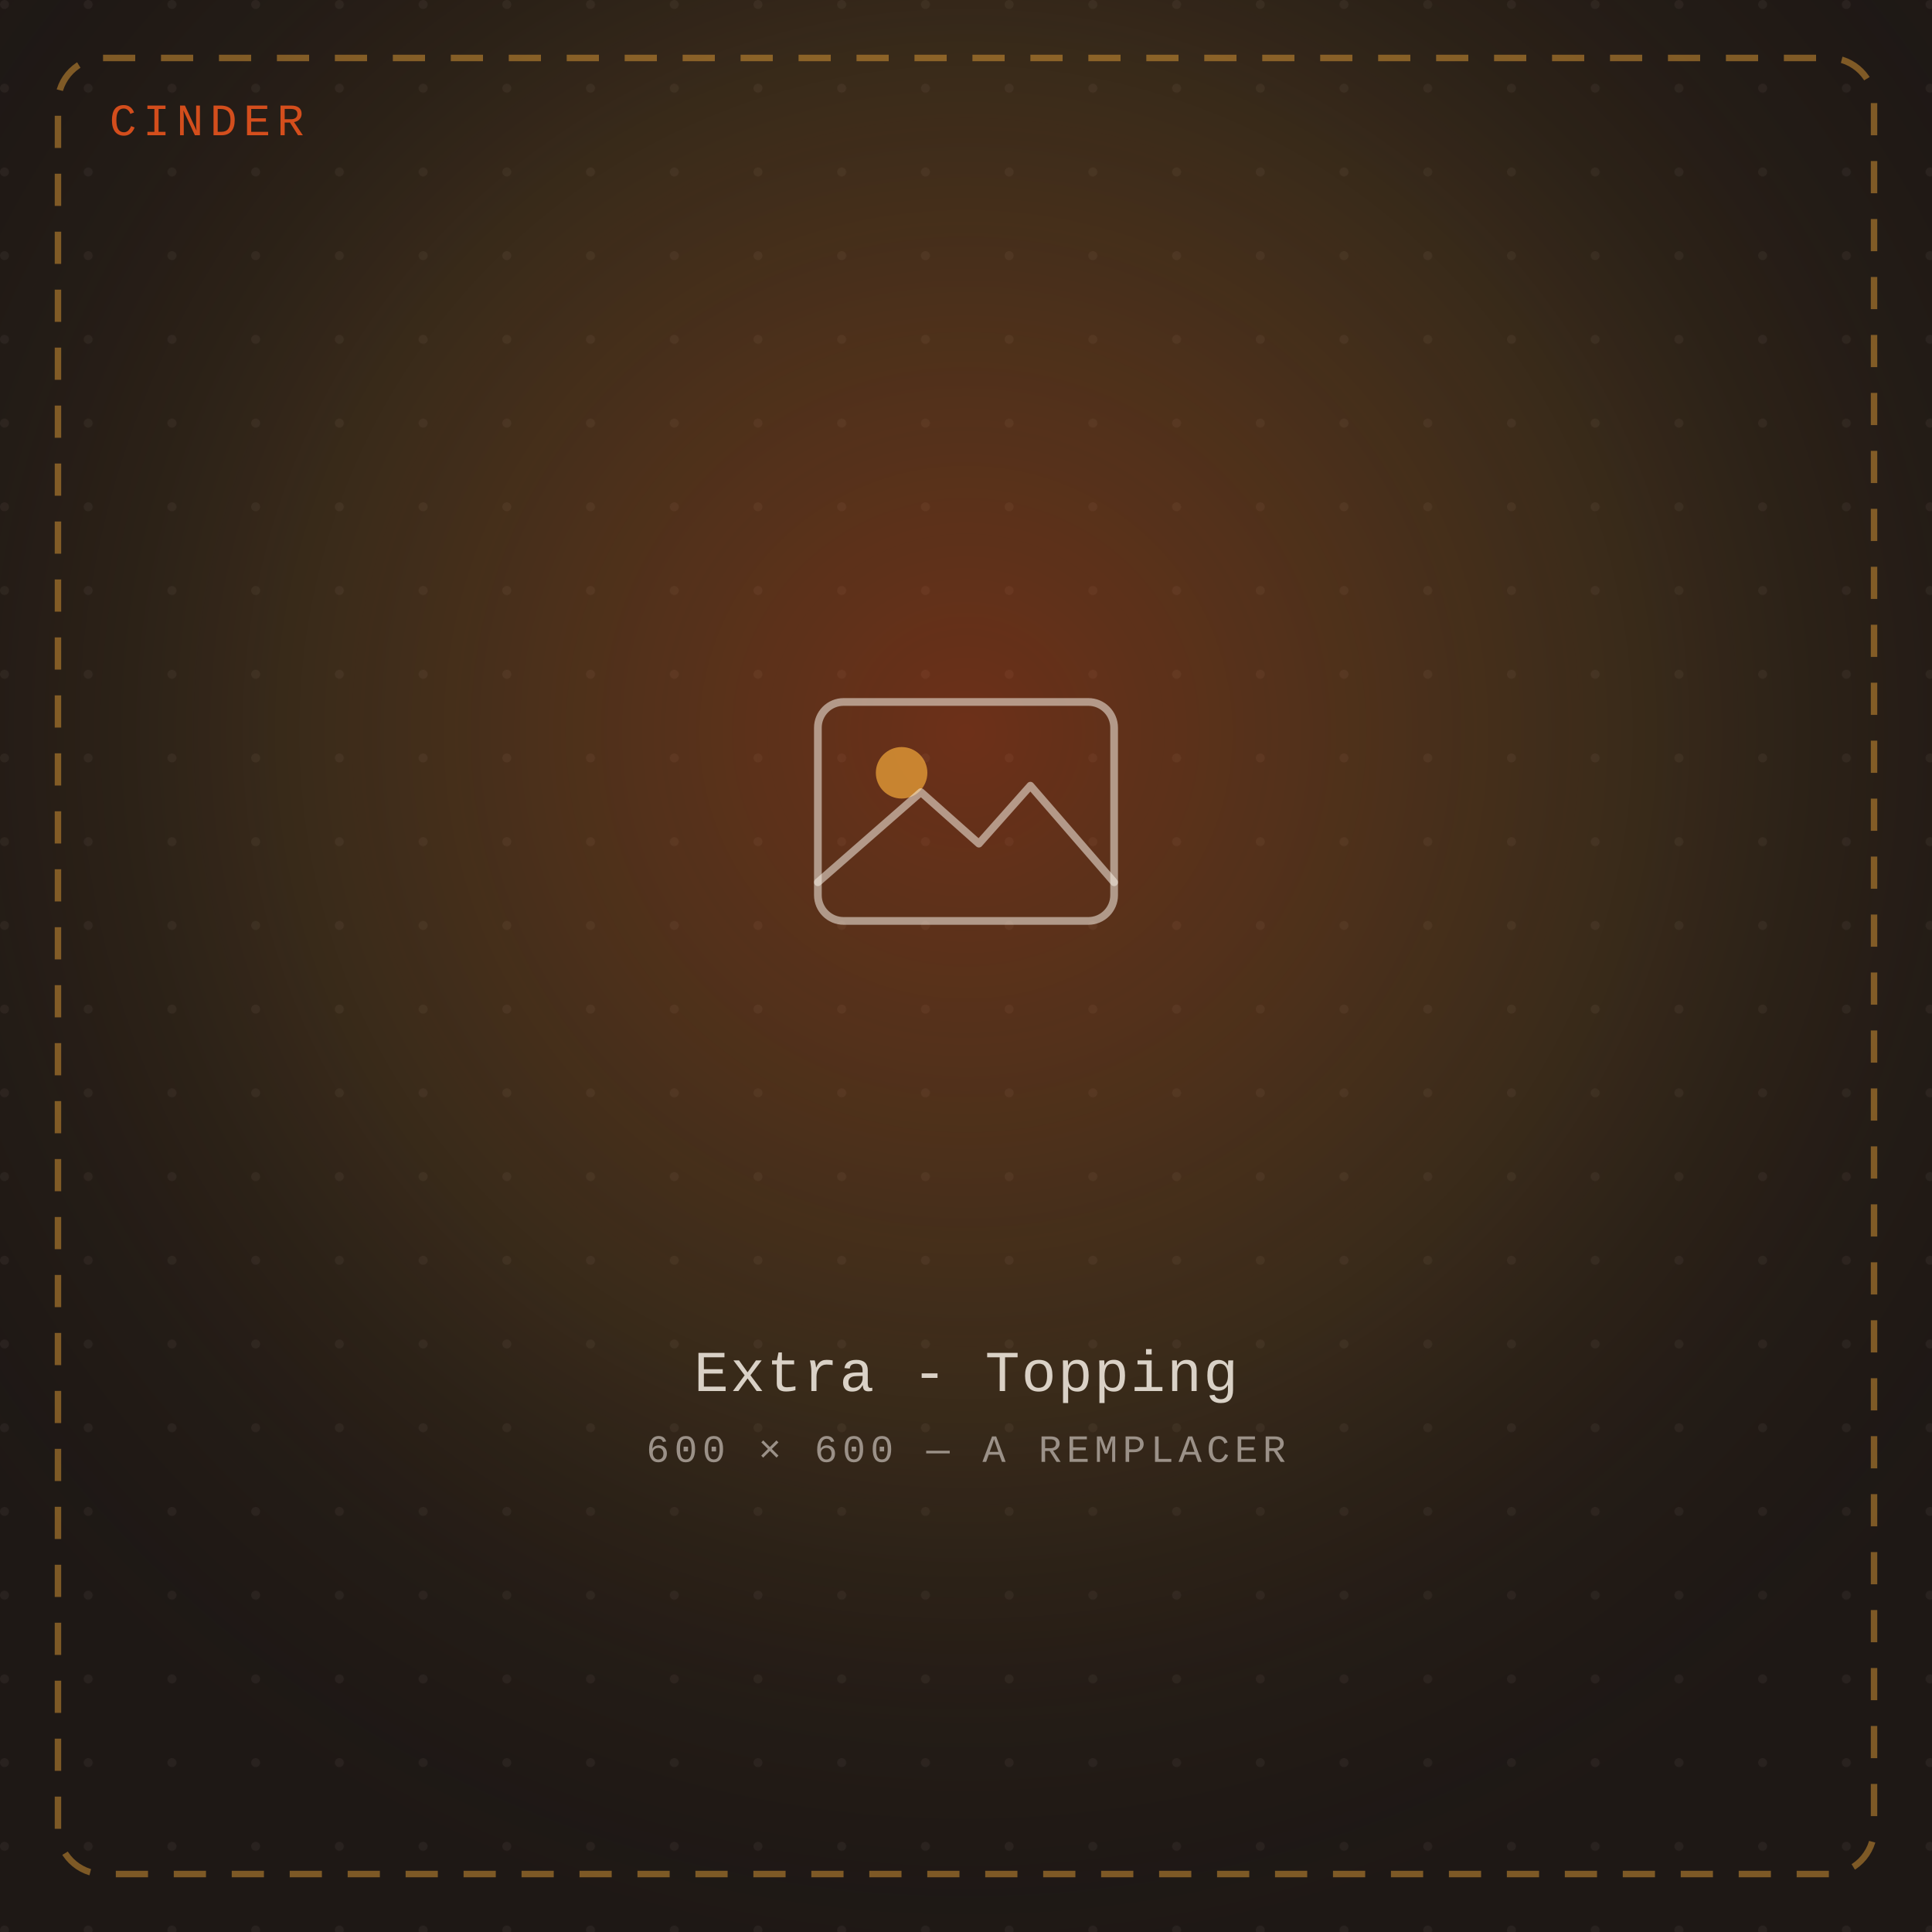
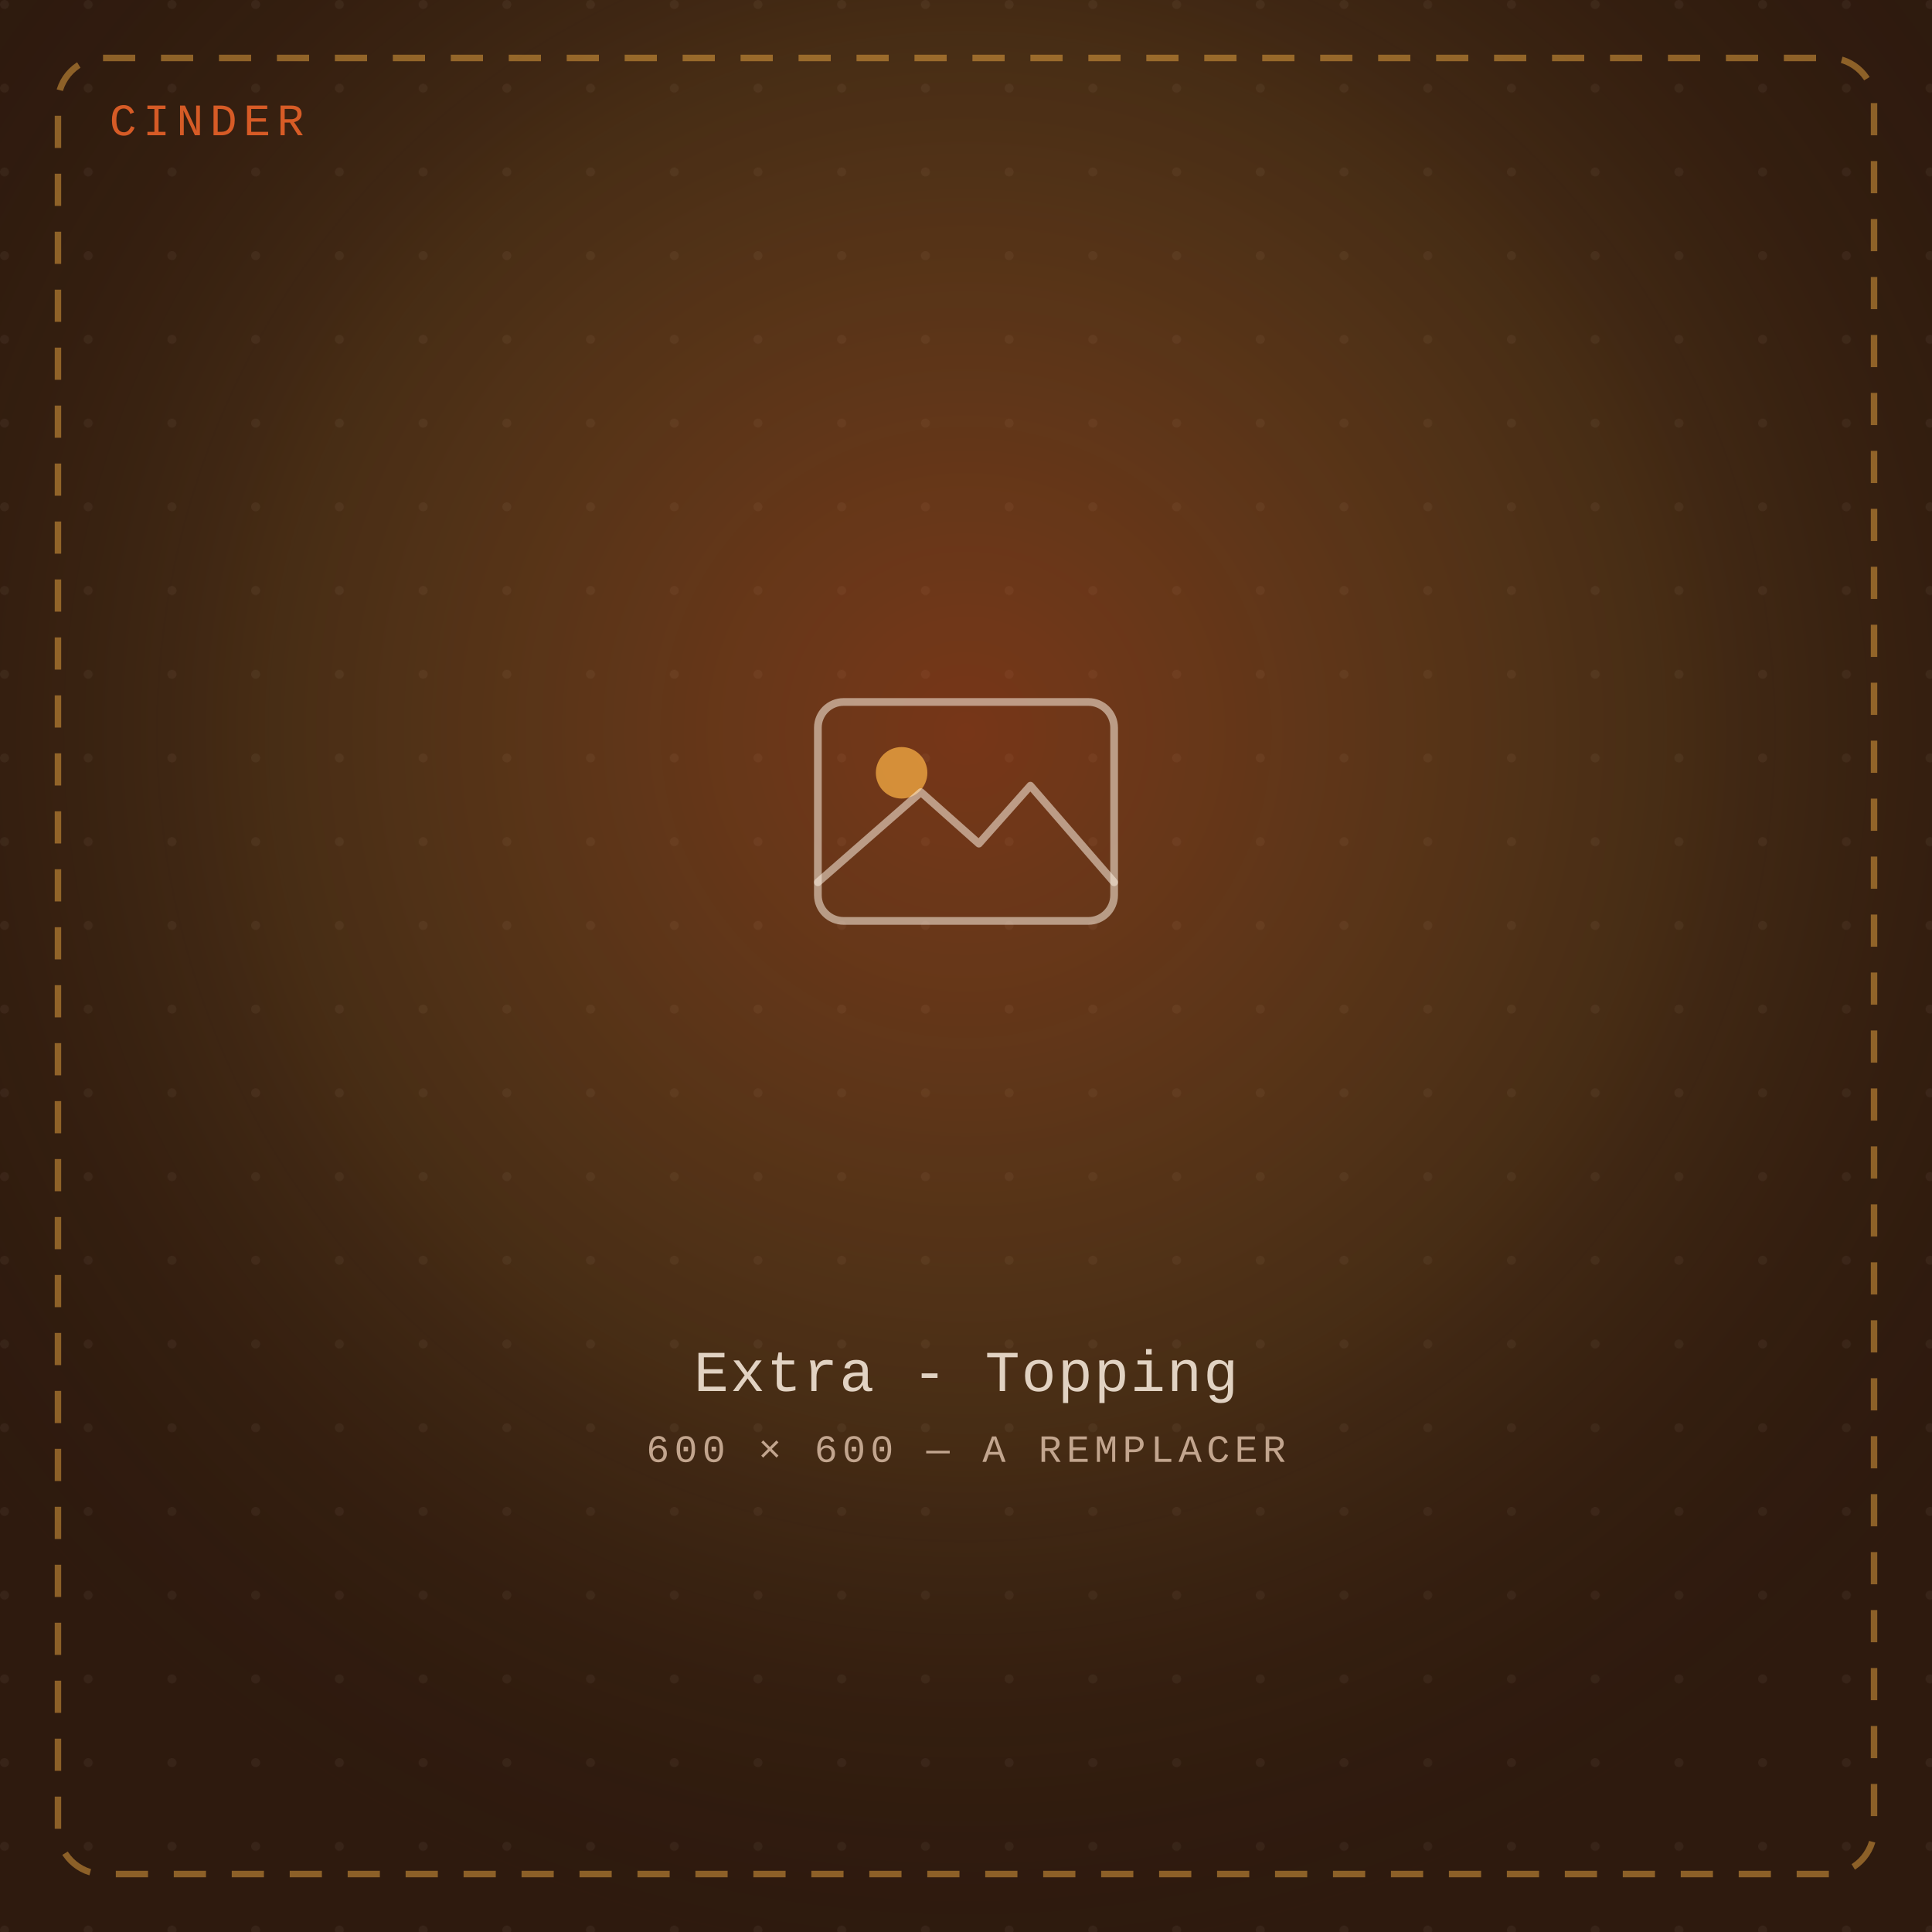
<svg xmlns="http://www.w3.org/2000/svg" width="600" height="600" viewBox="0 0 600 600" role="img" aria-label="Placeholder : Extra - Topping">
  <defs>
    <radialGradient id="glow-menuextratopping" cx="50%" cy="38%" r="65%">
-       <stop offset="0%" stop-color="#ff5a1f" stop-opacity="0.35" />
-       <stop offset="55%" stop-color="#f2a93b" stop-opacity="0.12" />
-       <stop offset="100%" stop-color="#171310" stop-opacity="0" />
+       <stop offset="0%" stop-color="#ff6a2c" stop-opacity="0.35" />
+       <stop offset="55%" stop-color="#ffb648" stop-opacity="0.12" />
+       <stop offset="100%" stop-color="#241408" stop-opacity="0" />
    </radialGradient>
    <pattern id="dots-menuextratopping" width="26" height="26" patternUnits="userSpaceOnUse">
-       <circle cx="1.4" cy="1.4" r="1.4" fill="#f6efe4" fill-opacity="0.05" />
+       <circle cx="1.4" cy="1.4" r="1.4" fill="#fbeee0" fill-opacity="0.05" />
    </pattern>
  </defs>
-   <rect width="600" height="600" fill="#1e1815" />
+   <rect width="600" height="600" fill="#2e1a0e" />
  <rect width="600" height="600" fill="url(#dots-menuextratopping)" />
  <rect width="600" height="600" fill="url(#glow-menuextratopping)" />
-   <rect x="18" y="18" width="564" height="564" fill="none" stroke="#f2a93b" stroke-opacity="0.45" stroke-width="2" stroke-dasharray="10 8" rx="14" />
-   <g transform="translate(300, 252)" stroke="#f6efe4" stroke-opacity="0.55" stroke-width="2.4" fill="none" stroke-linecap="round" stroke-linejoin="round">
+   <rect x="18" y="18" width="564" height="564" fill="none" stroke="#ffb648" stroke-opacity="0.45" stroke-width="2" stroke-dasharray="10 8" rx="14" />
+   <g transform="translate(300, 252)" stroke="#fbeee0" stroke-opacity="0.55" stroke-width="2.4" fill="none" stroke-linecap="round" stroke-linejoin="round">
    <rect x="-46" y="-34" width="92" height="68" rx="8" />
-     <circle cx="-20" cy="-12" r="8" fill="#f2a93b" fill-opacity="0.7" stroke="none" />
+     <circle cx="-20" cy="-12" r="8" fill="#ffb648" fill-opacity="0.7" stroke="none" />
    <path d="M -46 22 L -14 -6 L 4 10 L 20 -8 L 46 22" />
  </g>
-   <text x="50%" y="432" text-anchor="middle" font-family="'JetBrains Mono', 'Courier New', monospace" font-size="18" fill="#f6efe4" fill-opacity="0.85" letter-spacing="0.5">Extra - Topping</text>
-   <text x="50%" y="454" text-anchor="middle" font-family="'JetBrains Mono', 'Courier New', monospace" font-size="12" fill="#9b9188" letter-spacing="1.5">600 × 600 — A REMPLACER</text>
-   <text x="34" y="42" font-family="'JetBrains Mono', 'Courier New', monospace" font-size="14" fill="#ff5a1f" fill-opacity="0.8" letter-spacing="2">CINDER</text>
+   <text x="50%" y="432" text-anchor="middle" font-family="'JetBrains Mono', 'Courier New', monospace" font-size="18" fill="#fbeee0" fill-opacity="0.85" letter-spacing="0.5">Extra - Topping</text>
+   <text x="50%" y="454" text-anchor="middle" font-family="'JetBrains Mono', 'Courier New', monospace" font-size="12" fill="#c2a58e" letter-spacing="1.5">600 × 600 — A REMPLACER</text>
+   <text x="34" y="42" font-family="'JetBrains Mono', 'Courier New', monospace" font-size="14" fill="#ff6a2c" fill-opacity="0.8" letter-spacing="2">CINDER</text>
</svg>
